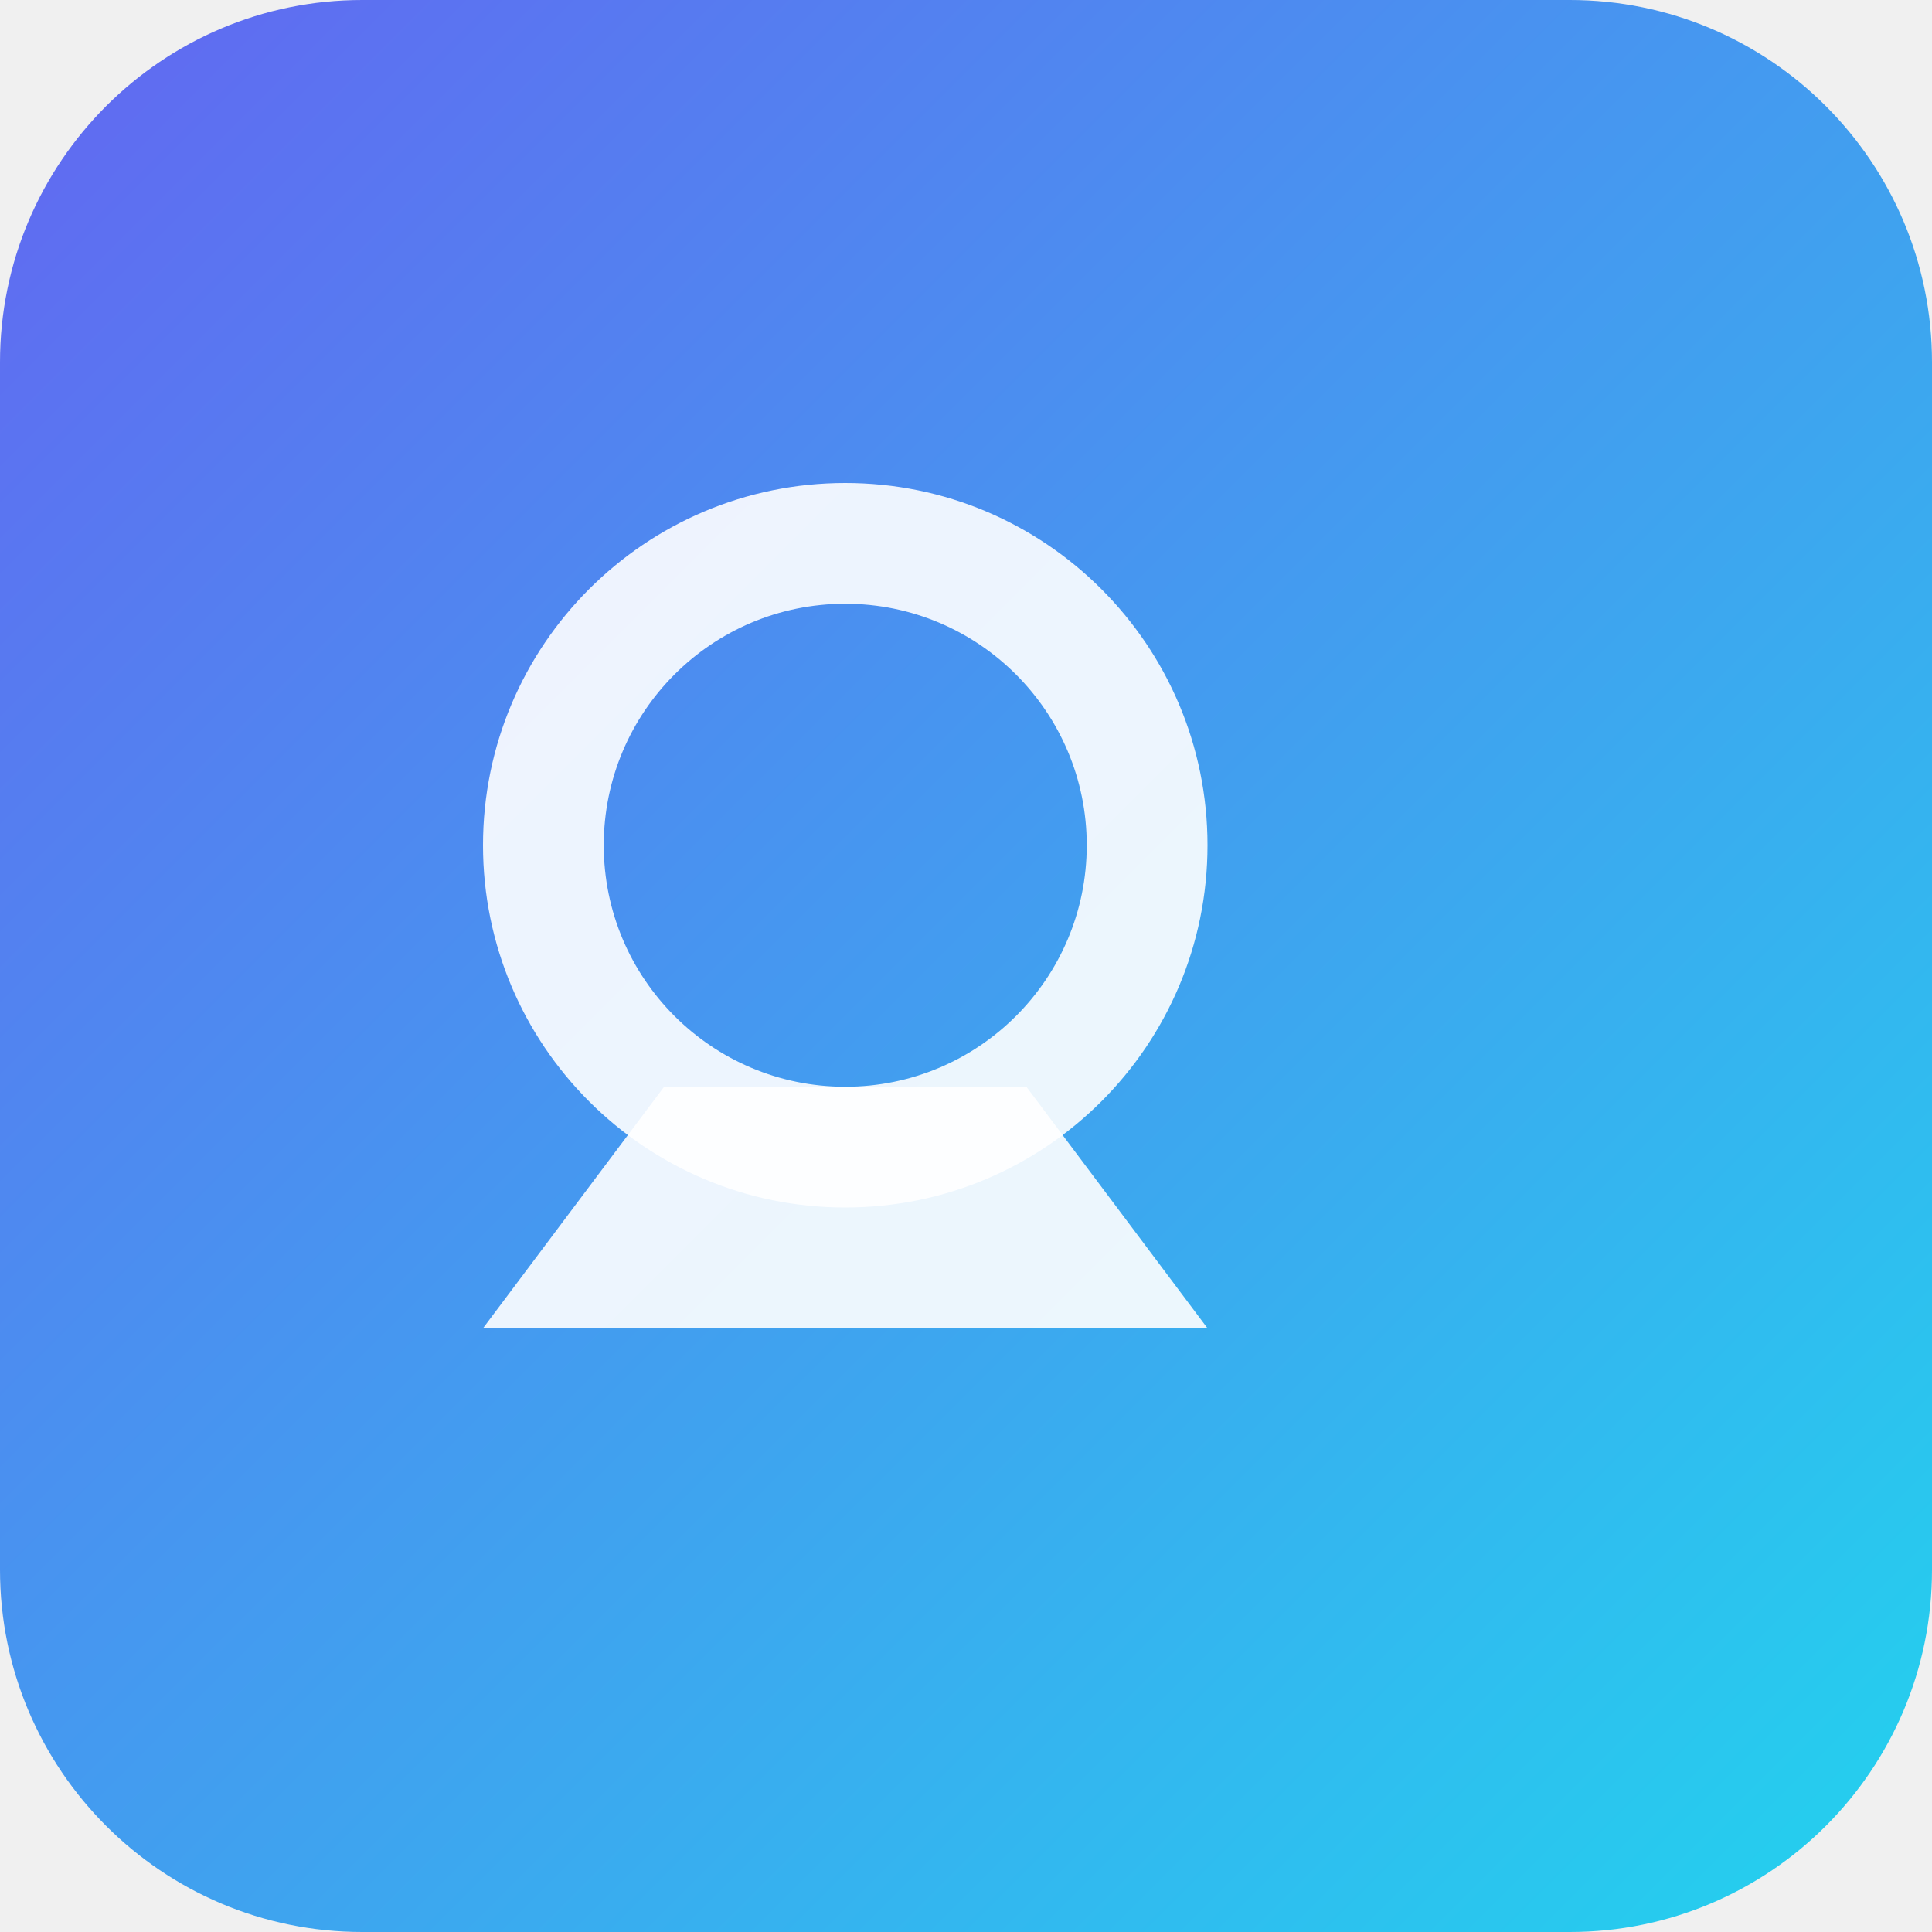
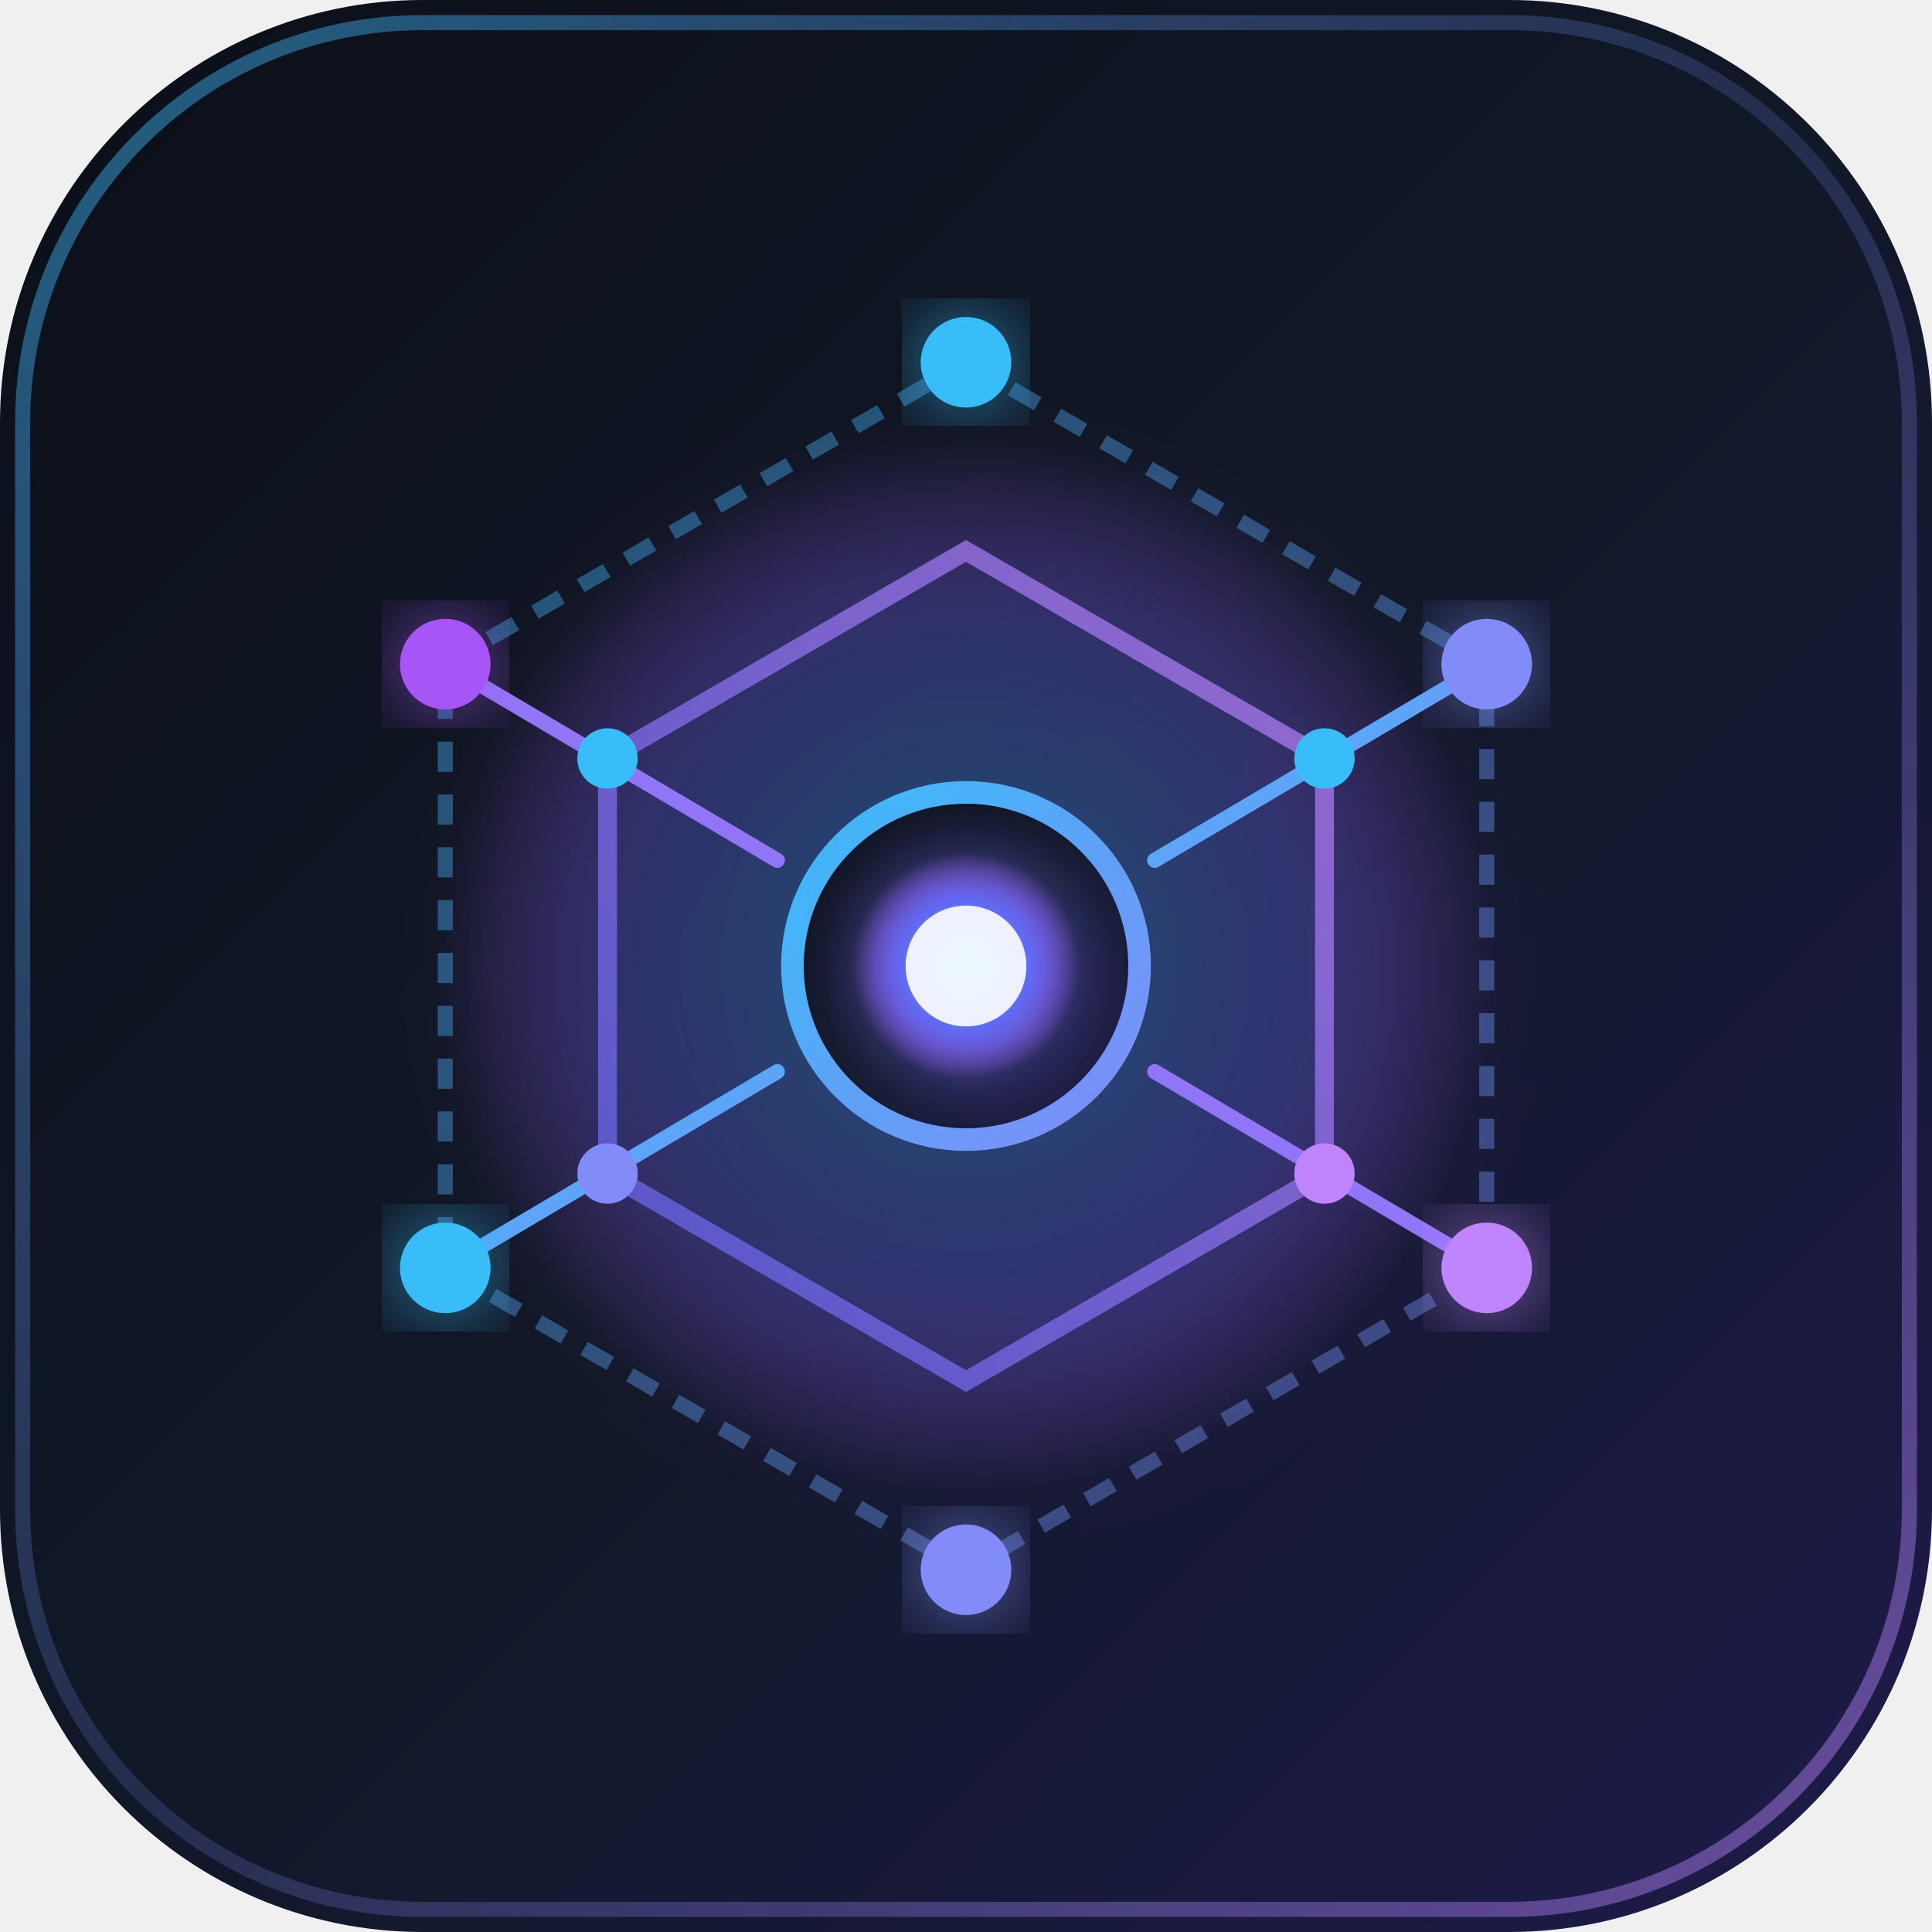
- <svg xmlns="http://www.w3.org/2000/svg" viewBox="0 0 128 128">
+ <svg xmlns="http://www.w3.org/2000/svg" viewBox="0 0 512 512" width="100%" height="100%">
  <defs>
-     <linearGradient id="grad" x1="0%" y1="0%" x2="100%" y2="100%">
-       <stop offset="0%" stop-color="#6366f1" />
-       <stop offset="100%" stop-color="#22d3ee" />
+     <linearGradient id="bgGrad" x1="0%" y1="0%" x2="100%" y2="100%">
+       <stop offset="0%" stop-color="#0b0f19" />
+       <stop offset="50%" stop-color="#111827" />
+       <stop offset="100%" stop-color="#1e1b4b" />
    </linearGradient>
+     <linearGradient id="borderGrad" x1="0%" y1="0%" x2="100%" y2="100%">
+       <stop offset="0%" stop-color="#38bdf8" stop-opacity="0.8" />
+       <stop offset="50%" stop-color="#818cf8" stop-opacity="0.3" />
+       <stop offset="100%" stop-color="#c084fc" stop-opacity="0.8" />
+     </linearGradient>
+     <linearGradient id="pathGrad1" x1="0%" y1="0%" x2="100%" y2="100%">
+       <stop offset="0%" stop-color="#38bdf8" />
+       <stop offset="100%" stop-color="#818cf8" />
+     </linearGradient>
+     <linearGradient id="pathGrad2" x1="100%" y1="0%" x2="0%" y2="100%">
+       <stop offset="0%" stop-color="#c084fc" />
+       <stop offset="100%" stop-color="#6366f1" />
+     </linearGradient>
+     <radialGradient id="coreGrad" cx="50%" cy="50%" r="50%">
+       <stop offset="0%" stop-color="#38bdf8" />
+       <stop offset="60%" stop-color="#6366f1" />
+       <stop offset="100%" stop-color="#a855f7" stop-opacity="0" />
+     </radialGradient>
+     <filter id="glow" x="-20%" y="-20%" width="140%" height="140%">
+       <feGaussianBlur stdDeviation="12" result="blur" />
+       <feComposite in="SourceGraphic" in2="blur" operator="over" />
+     </filter>
  </defs>
-   <rect width="128" height="128" rx="24" fill="url(#grad)" />
-   <g fill="#ffffff" transform="translate(32,32)">
-     <path d="M24 0c13.255 0 24 10.745 24 24S37.255 48 24 48 0 37.255 0 24 10.745 0 24 0zm0 8c-8.836 0-16 7.164-16 16s7.164 16 16 16 16-7.164 16-16S32.836 8 24 8z" opacity="0.9" />
-     <path d="M12 40h24l12 16H0z" opacity="0.9" />
+   <rect width="512" height="512" rx="112" fill="url(#bgGrad)" />
+   <rect x="6" y="6" width="500" height="500" rx="106" fill="none" stroke="url(#borderGrad)" stroke-width="4" opacity="0.6" />
+   <circle cx="256" cy="256" r="140" fill="url(#coreGrad)" opacity="0.35" filter="url(#glow)" />
+   <g transform="translate(256, 256)">
+     <polygon points="0,-160 138,-80 138,80 0,160 -138,80 -138,-80" fill="none" stroke="url(#pathGrad1)" stroke-width="4" opacity="0.4" stroke-dasharray="8 6" />
+     <polygon points="0,-110 95,-55 95,55 0,110 -95,55 -95,-55" fill="none" stroke="url(#pathGrad2)" stroke-width="5" opacity="0.7" />
+     <line x1="0" y1="-160" x2="0" y2="-55" stroke="url(#pathGrad1)" stroke-width="4" stroke-linecap="round" />
+     <line x1="138" y1="-80" x2="50" y2="-28" stroke="url(#pathGrad1)" stroke-width="4" stroke-linecap="round" />
+     <line x1="138" y1="80" x2="50" y2="28" stroke="url(#pathGrad2)" stroke-width="4" stroke-linecap="round" />
+     <line x1="0" y1="160" x2="0" y2="55" stroke="url(#pathGrad2)" stroke-width="4" stroke-linecap="round" />
+     <line x1="-138" y1="80" x2="-50" y2="28" stroke="url(#pathGrad1)" stroke-width="4" stroke-linecap="round" />
+     <line x1="-138" y1="-80" x2="-50" y2="-28" stroke="url(#pathGrad2)" stroke-width="4" stroke-linecap="round" />
+     <circle cx="0" cy="-160" r="12" fill="#38bdf8" filter="url(#glow)" />
+     <circle cx="138" cy="-80" r="12" fill="#818cf8" filter="url(#glow)" />
+     <circle cx="138" cy="80" r="12" fill="#c084fc" filter="url(#glow)" />
+     <circle cx="0" cy="160" r="12" fill="#818cf8" filter="url(#glow)" />
+     <circle cx="-138" cy="80" r="12" fill="#38bdf8" filter="url(#glow)" />
+     <circle cx="-138" cy="-80" r="12" fill="#a855f7" filter="url(#glow)" />
+     <circle cx="95" cy="-55" r="8" fill="#38bdf8" />
+     <circle cx="95" cy="55" r="8" fill="#c084fc" />
+     <circle cx="-95" cy="55" r="8" fill="#818cf8" />
+     <circle cx="-95" cy="-55" r="8" fill="#38bdf8" />
+     <circle cx="0" cy="0" r="46" fill="url(#bgGrad)" stroke="url(#pathGrad1)" stroke-width="6" />
+     <circle cx="0" cy="0" r="30" fill="url(#coreGrad)" filter="url(#glow)" />
+     <circle cx="0" cy="0" r="16" fill="#ffffff" opacity="0.9" />
  </g>
</svg>
